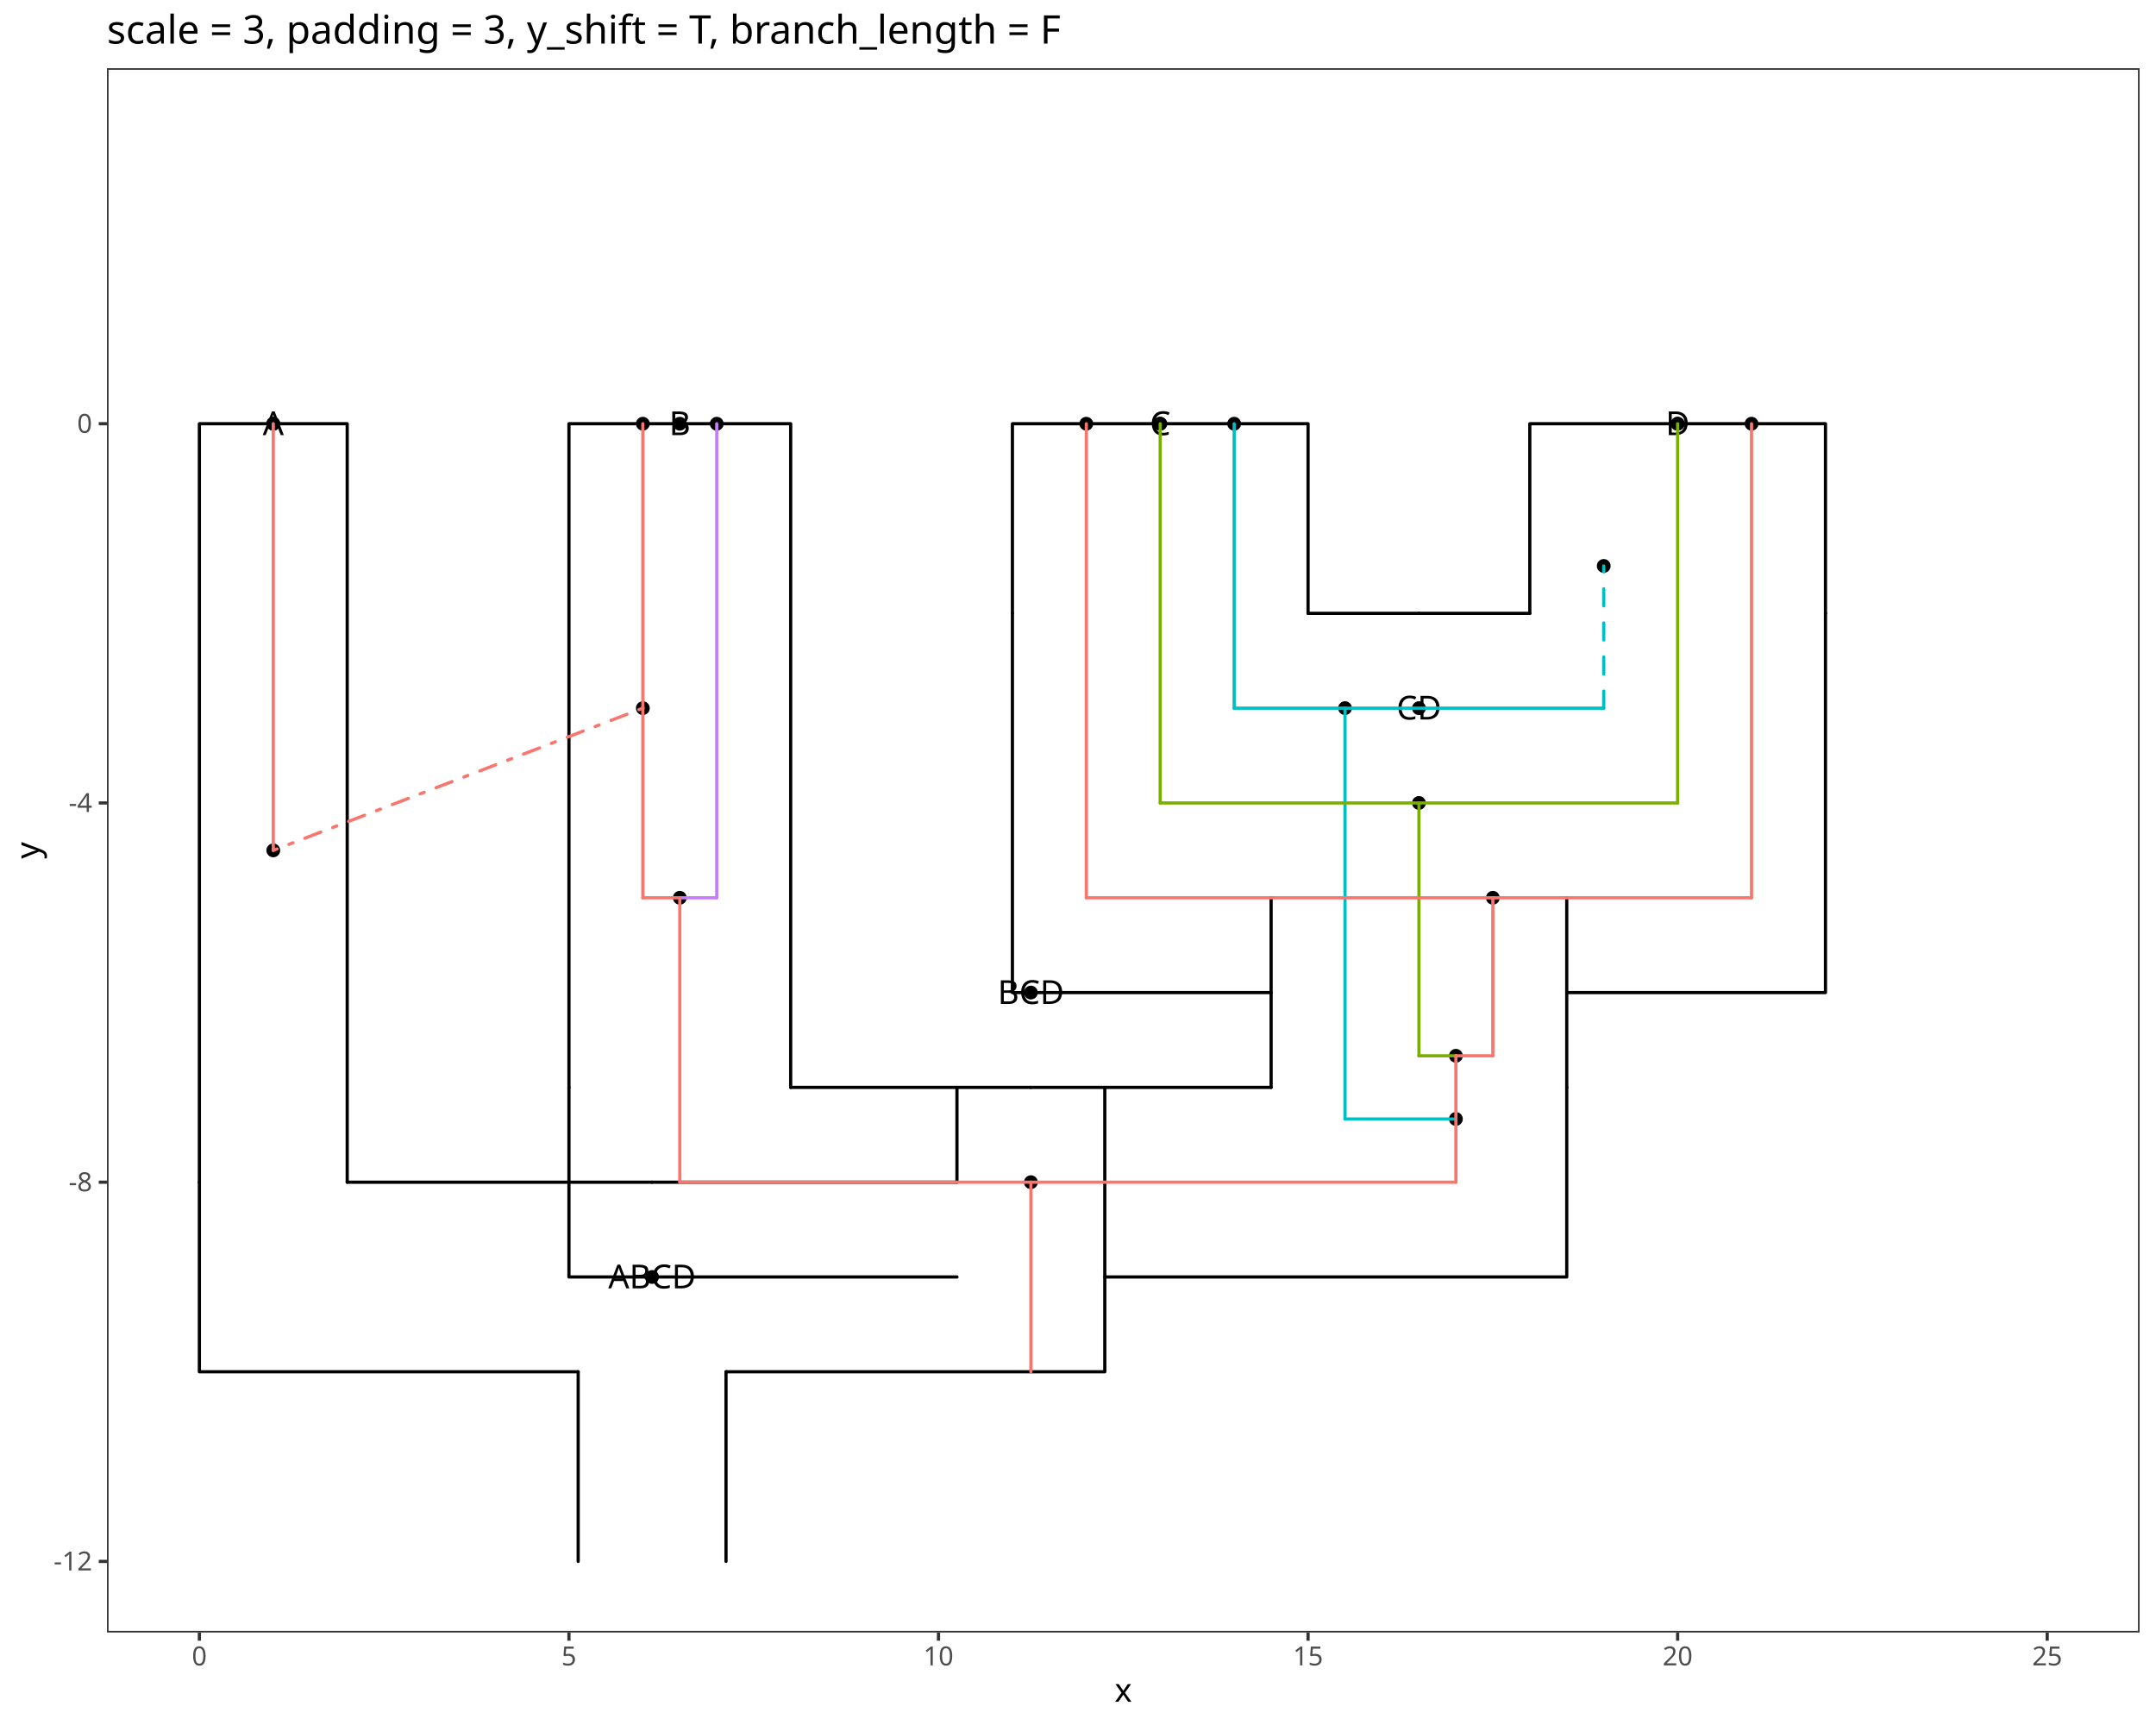
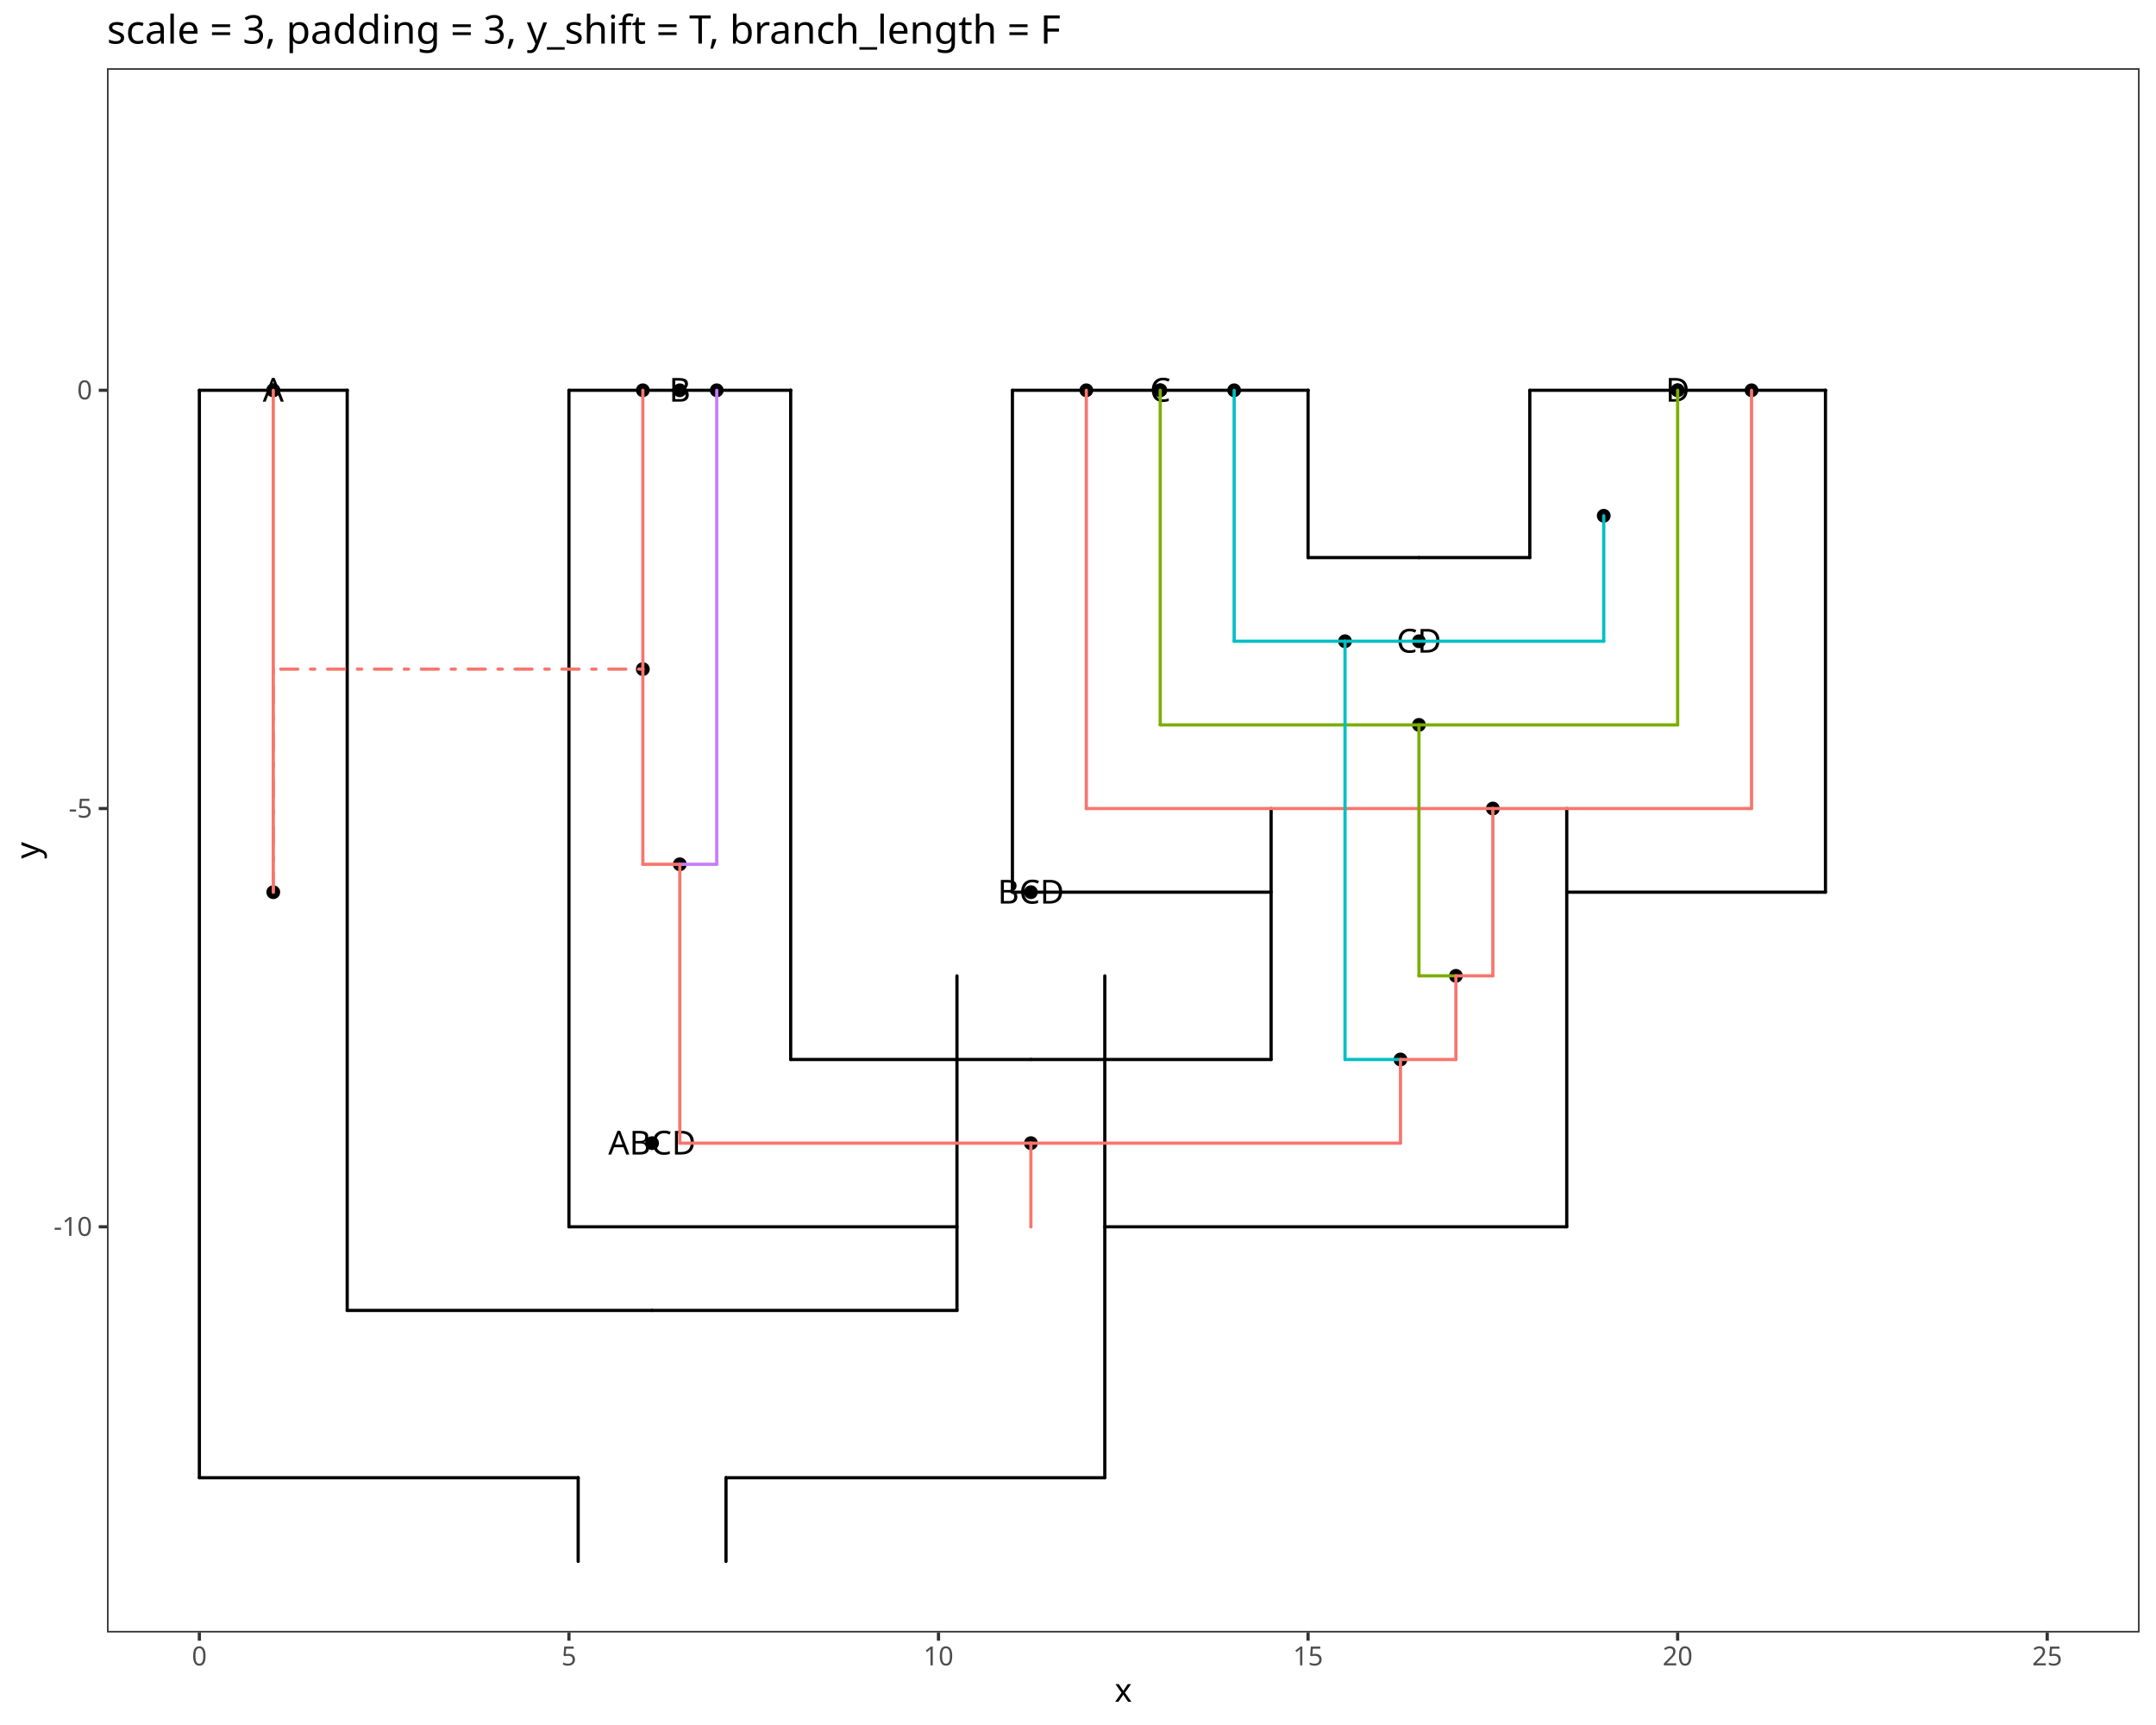
<svg xmlns="http://www.w3.org/2000/svg" class="svglite" data-engine-version="2.0" width="720.00pt" height="576.00pt" viewBox="0 0 720.00 576.00">
  <defs>
    <style type="text/css">
    .svglite line, .svglite polyline, .svglite polygon, .svglite path, .svglite rect, .svglite circle {
      fill: none;
      stroke: #000000;
      stroke-linecap: round;
      stroke-linejoin: round;
      stroke-miterlimit: 10.00;
    }
  </style>
  </defs>
  <rect width="100%" height="100%" style="stroke: none; fill: #FFFFFF;" />
  <defs>
    <clipPath id="cpMC4wMHw3MjAuMDB8MC4wMHw1NzYuMDA=">
      <rect x="0.00" y="0.00" width="720.00" height="576.00" />
    </clipPath>
  </defs>
  <g clip-path="url(#cpMC4wMHw3MjAuMDB8MC4wMHw1NzYuMDA=)">
    <rect x="0.00" y="0.00" width="720.00" height="576.00" style="stroke-width: 1.07; stroke: #FFFFFF; fill: #FFFFFF;" />
  </g>
  <defs>
    <clipPath id="cpMzUuNzJ8NzE0LjUyfDIyLjc4fDU0NS4xMQ==">
      <rect x="35.72" y="22.78" width="678.80" height="522.33" />
    </clipPath>
  </defs>
  <g clip-path="url(#cpMzUuNzJ8NzE0LjUyfDIyLjc4fDU0NS4xMQ==)">
    <rect x="35.72" y="22.78" width="678.80" height="522.33" style="stroke-width: 1.07; stroke: none; fill: #FFFFFF;" />
-     <polyline points="66.58,394.75 66.58,141.49 115.95,141.49 115.95,394.75 " style="stroke-width: 1.07;" />
-     <polyline points="115.95,394.75 217.76,394.75 " style="stroke-width: 1.07;" />
-     <polyline points="217.76,394.75 319.58,394.75 " style="stroke-width: 1.07;" />
-     <polyline points="66.58,394.75 66.58,458.06 193.08,458.06 " style="stroke-width: 1.07;" />
-     <polyline points="242.45,458.06 368.95,458.06 368.95,394.75 " style="stroke-width: 1.07;" />
-     <polyline points="193.08,521.37 193.08,458.06 " style="stroke-width: 1.07;" />
-     <polyline points="242.45,458.06 242.45,521.37 " style="stroke-width: 1.07;" />
-     <polyline points="190.00,363.09 190.00,141.49 264.05,141.49 264.05,363.09 " style="stroke-width: 1.07;" />
-     <polyline points="264.05,363.09 344.27,363.09 " style="stroke-width: 1.07;" />
-     <polyline points="344.27,363.09 424.49,363.09 " style="stroke-width: 1.07;" />
-     <polyline points="190.00,363.09 190.00,426.40 319.58,426.40 " style="stroke-width: 1.07;" />
-     <polyline points="368.95,426.40 523.22,426.40 523.22,363.09 " style="stroke-width: 1.07;" />
-     <polyline points="319.58,394.75 319.58,363.09 " style="stroke-width: 1.07;" />
-     <polyline points="368.95,363.09 368.95,394.75 " style="stroke-width: 1.07;" />
-     <polyline points="338.10,204.81 338.10,141.49 436.83,141.49 436.83,204.81 " style="stroke-width: 1.07;" />
-     <polyline points="436.83,204.81 473.86,204.81 " style="stroke-width: 1.07;" />
-     <polyline points="473.86,204.81 510.88,204.81 " style="stroke-width: 1.07;" />
-     <polyline points="338.10,204.81 338.10,331.43 424.49,331.43 " style="stroke-width: 1.07;" />
-     <polyline points="523.22,331.43 609.62,331.43 609.62,204.81 " style="stroke-width: 1.07;" />
-     <polyline points="424.49,363.09 424.49,299.78 " style="stroke-width: 1.07;" />
-     <polyline points="523.22,299.78 523.22,363.09 " style="stroke-width: 1.07;" />
-     <polyline points="510.88,204.81 510.88,141.49 609.62,141.49 609.62,204.81 " style="stroke-width: 1.07;" />
-     <circle cx="91.26" cy="141.49" r="1.95" style="stroke-width: 0.71; fill: #000000;" />
-     <circle cx="217.76" cy="426.40" r="1.95" style="stroke-width: 0.71; fill: #000000;" />
-     <circle cx="227.02" cy="141.49" r="1.95" style="stroke-width: 0.71; fill: #000000;" />
-     <circle cx="344.27" cy="331.43" r="1.95" style="stroke-width: 0.71; fill: #000000;" />
-     <circle cx="387.46" cy="141.49" r="1.95" style="stroke-width: 0.71; fill: #000000;" />
-     <circle cx="473.86" cy="236.46" r="1.95" style="stroke-width: 0.71; fill: #000000;" />
-     <circle cx="560.25" cy="141.49" r="1.95" style="stroke-width: 0.71; fill: #000000;" />
-     <text x="91.26" y="145.29" text-anchor="middle" style="font-size: 11.04px; font-family: sans;" textLength="7.37px" lengthAdjust="spacingAndGlyphs">A</text>
-     <text x="217.76" y="430.20" text-anchor="middle" style="font-size: 11.04px; font-family: sans;" textLength="30.68px" lengthAdjust="spacingAndGlyphs">ABCD</text>
-     <text x="227.02" y="145.29" text-anchor="middle" style="font-size: 11.04px; font-family: sans;" textLength="7.37px" lengthAdjust="spacingAndGlyphs">B</text>
-     <text x="344.27" y="335.23" text-anchor="middle" style="font-size: 11.04px; font-family: sans;" textLength="23.32px" lengthAdjust="spacingAndGlyphs">BCD</text>
-     <text x="387.46" y="145.29" text-anchor="middle" style="font-size: 11.04px; font-family: sans;" textLength="7.98px" lengthAdjust="spacingAndGlyphs">C</text>
-     <text x="473.86" y="240.26" text-anchor="middle" style="font-size: 11.04px; font-family: sans;" textLength="15.95px" lengthAdjust="spacingAndGlyphs">CD</text>
-     <text x="560.25" y="145.29" text-anchor="middle" style="font-size: 11.04px; font-family: sans;" textLength="7.98px" lengthAdjust="spacingAndGlyphs">D</text>
-     <circle cx="91.26" cy="141.49" r="1.95" style="stroke-width: 0.71; fill: #000000;" />
-     <circle cx="560.25" cy="141.49" r="1.95" style="stroke-width: 0.71; fill: #000000;" />
-     <circle cx="473.86" cy="268.12" r="1.95" style="stroke-width: 0.71; fill: #000000;" />
-     <circle cx="486.20" cy="352.54" r="1.95" style="stroke-width: 0.71; fill: #000000;" />
-     <circle cx="412.15" cy="141.49" r="1.95" style="stroke-width: 0.71; fill: #000000;" />
-     <circle cx="535.57" cy="188.98" r="1.95" style="stroke-width: 0.71; fill: #000000;" />
-     <circle cx="449.17" cy="236.46" r="1.95" style="stroke-width: 0.71; fill: #000000;" />
-     <circle cx="486.20" cy="373.64" r="1.95" style="stroke-width: 0.71; fill: #000000;" />
-     <circle cx="344.27" cy="394.75" r="1.95" style="stroke-width: 0.71; fill: #000000;" />
-     <circle cx="91.26" cy="283.95" r="1.95" style="stroke-width: 0.71; fill: #000000;" />
-     <circle cx="214.68" cy="141.49" r="1.95" style="stroke-width: 0.71; fill: #000000;" />
-     <circle cx="214.68" cy="236.46" r="1.95" style="stroke-width: 0.71; fill: #000000;" />
-     <circle cx="239.36" cy="141.49" r="1.95" style="stroke-width: 0.71; fill: #000000;" />
-     <circle cx="227.02" cy="299.78" r="1.95" style="stroke-width: 0.71; fill: #000000;" />
-     <circle cx="362.78" cy="141.49" r="1.95" style="stroke-width: 0.71; fill: #000000;" />
-     <circle cx="584.93" cy="141.49" r="1.95" style="stroke-width: 0.71; fill: #000000;" />
-     <circle cx="498.54" cy="299.78" r="1.95" style="stroke-width: 0.71; fill: #000000;" />
-     <circle cx="387.46" cy="141.49" r="1.95" style="stroke-width: 0.71; fill: #000000;" />
-     <line x1="91.26" y1="283.95" x2="91.26" y2="283.95" style="stroke-width: 1.07; stroke: #F8766D;" />
-     <line x1="91.26" y1="283.95" x2="91.26" y2="141.49" style="stroke-width: 1.07; stroke: #F8766D;" />
-     <line x1="473.86" y1="268.12" x2="560.25" y2="268.12" style="stroke-width: 1.07; stroke: #7CAE00;" />
-     <line x1="560.25" y1="268.12" x2="560.25" y2="141.49" style="stroke-width: 1.07; stroke: #7CAE00;" />
-     <line x1="486.20" y1="352.54" x2="473.86" y2="352.54" style="stroke-width: 1.07; stroke: #7CAE00;" />
-     <line x1="473.86" y1="352.54" x2="473.86" y2="268.12" style="stroke-width: 1.07; stroke: #7CAE00;" />
-     <line x1="486.20" y1="373.64" x2="486.20" y2="373.64" style="stroke-width: 1.07; stroke: #F8766D;" />
-     <line x1="486.20" y1="373.64" x2="486.20" y2="352.54" style="stroke-width: 1.07; stroke: #F8766D;" />
-     <line x1="449.17" y1="236.46" x2="412.15" y2="236.46" style="stroke-width: 1.07; stroke: #00BFC4;" />
-     <line x1="412.15" y1="236.46" x2="412.15" y2="141.49" style="stroke-width: 1.07; stroke: #00BFC4;" />
-     <line x1="449.17" y1="236.46" x2="535.57" y2="236.46" style="stroke-width: 1.07; stroke: #00BFC4;" />
-     <line x1="535.57" y1="236.46" x2="535.57" y2="188.98" style="stroke-width: 1.07; stroke: #00BFC4; stroke-dasharray: 5.69,5.69;" />
-     <line x1="486.20" y1="373.64" x2="449.17" y2="373.64" style="stroke-width: 1.07; stroke: #00BFC4;" />
-     <line x1="449.17" y1="373.64" x2="449.17" y2="236.46" style="stroke-width: 1.07; stroke: #00BFC4;" />
-     <line x1="344.27" y1="394.75" x2="486.20" y2="394.75" style="stroke-width: 1.07; stroke: #F8766D;" />
-     <line x1="486.20" y1="394.75" x2="486.20" y2="373.64" style="stroke-width: 1.07; stroke: #F8766D;" />
-     <line x1="344.27" y1="458.06" x2="344.27" y2="394.75" style="stroke-width: 1.07; stroke: #F8766D;" />
-     <line x1="214.68" y1="236.46" x2="91.26" y2="283.95" style="stroke-width: 1.07; stroke: #F8766D; stroke-dasharray: 1.42,4.27,5.69,4.27;" />
-     <line x1="214.68" y1="236.46" x2="214.68" y2="236.46" style="stroke-width: 1.07; stroke: #F8766D;" />
-     <line x1="214.68" y1="236.46" x2="214.68" y2="141.49" style="stroke-width: 1.07; stroke: #F8766D;" />
-     <line x1="227.02" y1="299.78" x2="214.68" y2="299.78" style="stroke-width: 1.07; stroke: #F8766D;" />
-     <line x1="214.68" y1="299.78" x2="214.68" y2="236.46" style="stroke-width: 1.07; stroke: #F8766D;" />
-     <line x1="227.02" y1="299.78" x2="239.36" y2="299.78" style="stroke-width: 1.07; stroke: #C77CFF;" />
-     <line x1="239.36" y1="299.78" x2="239.36" y2="141.49" style="stroke-width: 1.07; stroke: #C77CFF;" />
-     <line x1="344.27" y1="394.75" x2="227.02" y2="394.75" style="stroke-width: 1.07; stroke: #F8766D;" />
-     <line x1="227.02" y1="394.75" x2="227.02" y2="299.78" style="stroke-width: 1.07; stroke: #F8766D;" />
-     <line x1="498.54" y1="299.78" x2="362.78" y2="299.78" style="stroke-width: 1.07; stroke: #F8766D;" />
-     <line x1="362.78" y1="299.78" x2="362.78" y2="141.49" style="stroke-width: 1.07; stroke: #F8766D;" />
-     <line x1="498.54" y1="299.78" x2="584.93" y2="299.78" style="stroke-width: 1.07; stroke: #F8766D;" />
-     <line x1="584.93" y1="299.78" x2="584.93" y2="141.49" style="stroke-width: 1.07; stroke: #F8766D;" />
-     <line x1="486.20" y1="352.54" x2="498.54" y2="352.54" style="stroke-width: 1.07; stroke: #F8766D;" />
-     <line x1="498.54" y1="352.54" x2="498.54" y2="299.78" style="stroke-width: 1.07; stroke: #F8766D;" />
-     <line x1="473.86" y1="268.12" x2="387.46" y2="268.12" style="stroke-width: 1.07; stroke: #7CAE00;" />
-     <line x1="387.46" y1="268.12" x2="387.46" y2="141.49" style="stroke-width: 1.07; stroke: #7CAE00;" />
+     <line x1="193.08" y1="493.44" x2="66.58" y2="493.44" style="stroke-width: 1.07;" />
+     <line x1="217.76" y1="437.57" x2="115.95" y2="437.57" style="stroke-width: 1.07;" />
+     <line x1="66.58" y1="130.32" x2="115.95" y2="130.32" style="stroke-width: 1.07;" />
+     <line x1="193.08" y1="493.44" x2="193.08" y2="493.44" style="stroke-width: 1.07;" />
+     <line x1="242.45" y1="493.44" x2="242.45" y2="493.44" style="stroke-width: 1.07;" />
+     <line x1="319.58" y1="409.64" x2="190.00" y2="409.64" style="stroke-width: 1.07;" />
+     <line x1="344.27" y1="353.78" x2="264.05" y2="353.78" style="stroke-width: 1.07;" />
+     <line x1="190.00" y1="130.32" x2="264.05" y2="130.32" style="stroke-width: 1.07;" />
+     <line x1="242.45" y1="493.44" x2="368.95" y2="493.44" style="stroke-width: 1.07;" />
+     <line x1="217.76" y1="437.57" x2="319.58" y2="437.57" style="stroke-width: 1.07;" />
+     <line x1="424.49" y1="297.91" x2="338.10" y2="297.91" style="stroke-width: 1.07;" />
+     <line x1="473.86" y1="186.19" x2="436.83" y2="186.19" style="stroke-width: 1.07;" />
+     <line x1="338.10" y1="130.32" x2="436.83" y2="130.32" style="stroke-width: 1.07;" />
+     <line x1="368.95" y1="409.64" x2="523.22" y2="409.64" style="stroke-width: 1.07;" />
+     <line x1="344.27" y1="353.78" x2="424.49" y2="353.78" style="stroke-width: 1.07;" />
+     <line x1="523.22" y1="297.91" x2="609.62" y2="297.91" style="stroke-width: 1.07;" />
+     <line x1="473.86" y1="186.19" x2="510.88" y2="186.19" style="stroke-width: 1.07;" />
+     <line x1="510.88" y1="130.32" x2="609.62" y2="130.32" style="stroke-width: 1.07;" />
+     <line x1="66.58" y1="493.44" x2="66.58" y2="130.32" style="stroke-width: 1.07;" />
+     <line x1="115.95" y1="437.57" x2="115.95" y2="130.32" style="stroke-width: 1.07;" />
+     <line x1="115.95" y1="130.32" x2="115.95" y2="130.32" style="stroke-width: 1.07;" />
+     <line x1="193.08" y1="493.44" x2="193.08" y2="521.37" style="stroke-width: 1.07;" />
+     <line x1="242.45" y1="493.44" x2="242.45" y2="521.37" style="stroke-width: 1.07;" />
+     <line x1="190.00" y1="409.64" x2="190.00" y2="130.32" style="stroke-width: 1.07;" />
+     <line x1="264.05" y1="353.78" x2="264.05" y2="130.32" style="stroke-width: 1.07;" />
+     <line x1="264.05" y1="130.32" x2="264.05" y2="130.32" style="stroke-width: 1.07;" />
+     <line x1="368.95" y1="493.44" x2="368.95" y2="325.85" style="stroke-width: 1.07;" />
+     <line x1="319.58" y1="437.57" x2="319.58" y2="325.85" style="stroke-width: 1.07;" />
+     <line x1="338.10" y1="297.91" x2="338.10" y2="130.32" style="stroke-width: 1.07;" />
+     <line x1="436.83" y1="186.19" x2="436.83" y2="130.32" style="stroke-width: 1.07;" />
+     <line x1="436.83" y1="130.32" x2="436.83" y2="130.32" style="stroke-width: 1.07;" />
+     <line x1="523.22" y1="409.64" x2="523.22" y2="269.98" style="stroke-width: 1.07;" />
+     <line x1="424.49" y1="353.78" x2="424.49" y2="269.98" style="stroke-width: 1.07;" />
+     <line x1="609.62" y1="297.91" x2="609.62" y2="130.32" style="stroke-width: 1.07;" />
+     <line x1="510.88" y1="186.19" x2="510.88" y2="130.32" style="stroke-width: 1.07;" />
+     <line x1="609.62" y1="130.32" x2="609.62" y2="130.32" style="stroke-width: 1.07;" />
+     <circle cx="91.26" cy="130.32" r="1.95" style="stroke-width: 0.71; fill: #000000;" />
+     <circle cx="217.76" cy="381.71" r="1.95" style="stroke-width: 0.71; fill: #000000;" />
+     <circle cx="227.02" cy="130.32" r="1.95" style="stroke-width: 0.71; fill: #000000;" />
+     <circle cx="344.27" cy="297.91" r="1.95" style="stroke-width: 0.71; fill: #000000;" />
+     <circle cx="387.46" cy="130.32" r="1.95" style="stroke-width: 0.71; fill: #000000;" />
+     <circle cx="473.86" cy="214.12" r="1.95" style="stroke-width: 0.71; fill: #000000;" />
+     <circle cx="560.25" cy="130.32" r="1.95" style="stroke-width: 0.71; fill: #000000;" />
+     <text x="91.26" y="134.12" text-anchor="middle" style="font-size: 11.04px; font-family: sans;" textLength="7.37px" lengthAdjust="spacingAndGlyphs">A</text>
+     <text x="217.76" y="385.51" text-anchor="middle" style="font-size: 11.04px; font-family: sans;" textLength="30.68px" lengthAdjust="spacingAndGlyphs">ABCD</text>
+     <text x="227.02" y="134.12" text-anchor="middle" style="font-size: 11.04px; font-family: sans;" textLength="7.37px" lengthAdjust="spacingAndGlyphs">B</text>
+     <text x="344.27" y="301.71" text-anchor="middle" style="font-size: 11.04px; font-family: sans;" textLength="23.32px" lengthAdjust="spacingAndGlyphs">BCD</text>
+     <text x="387.46" y="134.12" text-anchor="middle" style="font-size: 11.04px; font-family: sans;" textLength="7.98px" lengthAdjust="spacingAndGlyphs">C</text>
+     <text x="473.86" y="217.92" text-anchor="middle" style="font-size: 11.04px; font-family: sans;" textLength="15.95px" lengthAdjust="spacingAndGlyphs">CD</text>
+     <text x="560.25" y="134.12" text-anchor="middle" style="font-size: 11.04px; font-family: sans;" textLength="7.98px" lengthAdjust="spacingAndGlyphs">D</text>
+     <circle cx="91.26" cy="130.32" r="1.95" style="stroke-width: 0.71; fill: #000000;" />
+     <circle cx="560.25" cy="130.32" r="1.95" style="stroke-width: 0.71; fill: #000000;" />
+     <circle cx="473.86" cy="242.05" r="1.95" style="stroke-width: 0.71; fill: #000000;" />
+     <circle cx="486.20" cy="325.85" r="1.95" style="stroke-width: 0.71; fill: #000000;" />
+     <circle cx="412.15" cy="130.32" r="1.95" style="stroke-width: 0.71; fill: #000000;" />
+     <circle cx="535.57" cy="172.22" r="1.95" style="stroke-width: 0.71; fill: #000000;" />
+     <circle cx="449.17" cy="214.12" r="1.95" style="stroke-width: 0.71; fill: #000000;" />
+     <circle cx="467.69" cy="353.78" r="1.95" style="stroke-width: 0.71; fill: #000000;" />
+     <circle cx="344.27" cy="381.71" r="1.95" style="stroke-width: 0.71; fill: #000000;" />
+     <circle cx="91.26" cy="297.91" r="1.95" style="stroke-width: 0.71; fill: #000000;" />
+     <circle cx="214.68" cy="130.32" r="1.95" style="stroke-width: 0.71; fill: #000000;" />
+     <circle cx="214.68" cy="223.43" r="1.95" style="stroke-width: 0.71; fill: #000000;" />
+     <circle cx="239.36" cy="130.32" r="1.95" style="stroke-width: 0.71; fill: #000000;" />
+     <circle cx="227.02" cy="288.60" r="1.95" style="stroke-width: 0.71; fill: #000000;" />
+     <circle cx="362.78" cy="130.32" r="1.95" style="stroke-width: 0.71; fill: #000000;" />
+     <circle cx="584.93" cy="130.32" r="1.95" style="stroke-width: 0.71; fill: #000000;" />
+     <circle cx="498.54" cy="269.98" r="1.95" style="stroke-width: 0.71; fill: #000000;" />
+     <circle cx="387.46" cy="130.32" r="1.95" style="stroke-width: 0.71; fill: #000000;" />
+     <line x1="91.26" y1="297.91" x2="91.26" y2="297.91" style="stroke-width: 1.07; stroke: #F8766D;" />
+     <line x1="473.86" y1="242.05" x2="560.25" y2="242.05" style="stroke-width: 1.07; stroke: #7CAE00;" />
+     <line x1="486.20" y1="325.85" x2="473.86" y2="325.85" style="stroke-width: 1.07; stroke: #7CAE00;" />
+     <line x1="467.69" y1="353.78" x2="486.20" y2="353.78" style="stroke-width: 1.07; stroke: #F8766D;" />
+     <line x1="449.17" y1="214.12" x2="412.15" y2="214.12" style="stroke-width: 1.07; stroke: #00BFC4;" />
+     <line x1="449.17" y1="214.12" x2="535.57" y2="214.12" style="stroke-width: 1.07; stroke: #00BFC4;" />
+     <line x1="467.69" y1="353.78" x2="449.17" y2="353.78" style="stroke-width: 1.07; stroke: #00BFC4;" />
+     <line x1="344.27" y1="381.71" x2="467.69" y2="381.71" style="stroke-width: 1.07; stroke: #F8766D;" />
+     <line x1="344.27" y1="409.64" x2="344.27" y2="409.64" style="stroke-width: 1.07; stroke: #F8766D;" />
+     <line x1="214.68" y1="223.43" x2="91.26" y2="223.43" style="stroke-width: 1.07; stroke: #F8766D; stroke-dasharray: 1.42,4.27,5.69,4.27;" />
+     <line x1="214.68" y1="223.43" x2="214.68" y2="223.43" style="stroke-width: 1.07; stroke: #F8766D;" />
+     <line x1="227.02" y1="288.60" x2="214.68" y2="288.60" style="stroke-width: 1.07; stroke: #F8766D;" />
+     <line x1="227.02" y1="288.60" x2="239.36" y2="288.60" style="stroke-width: 1.07; stroke: #C77CFF;" />
+     <line x1="344.27" y1="381.71" x2="227.02" y2="381.71" style="stroke-width: 1.07; stroke: #F8766D;" />
+     <line x1="498.54" y1="269.98" x2="362.78" y2="269.98" style="stroke-width: 1.07; stroke: #F8766D;" />
+     <line x1="498.54" y1="269.98" x2="584.93" y2="269.98" style="stroke-width: 1.07; stroke: #F8766D;" />
+     <line x1="486.20" y1="325.85" x2="498.54" y2="325.85" style="stroke-width: 1.07; stroke: #F8766D;" />
+     <line x1="473.86" y1="242.05" x2="387.46" y2="242.05" style="stroke-width: 1.07; stroke: #7CAE00;" />
+     <line x1="91.26" y1="297.91" x2="91.26" y2="130.32" style="stroke-width: 1.07; stroke: #F8766D;" />
+     <line x1="560.25" y1="242.05" x2="560.25" y2="130.32" style="stroke-width: 1.07; stroke: #7CAE00;" />
+     <line x1="473.86" y1="325.85" x2="473.86" y2="242.05" style="stroke-width: 1.07; stroke: #7CAE00;" />
+     <line x1="486.20" y1="353.78" x2="486.20" y2="325.85" style="stroke-width: 1.07; stroke: #F8766D;" />
+     <line x1="412.15" y1="214.12" x2="412.15" y2="130.32" style="stroke-width: 1.07; stroke: #00BFC4;" />
+     <line x1="535.57" y1="214.12" x2="535.57" y2="172.22" style="stroke-width: 1.07; stroke: #00BFC4;" />
+     <line x1="449.17" y1="353.78" x2="449.17" y2="214.12" style="stroke-width: 1.07; stroke: #00BFC4;" />
+     <line x1="467.69" y1="381.71" x2="467.69" y2="353.78" style="stroke-width: 1.07; stroke: #F8766D;" />
+     <line x1="344.27" y1="409.64" x2="344.27" y2="381.71" style="stroke-width: 1.07; stroke: #F8766D;" />
+     <line x1="91.26" y1="223.43" x2="91.26" y2="297.91" style="stroke-width: 1.07; stroke: #F8766D; stroke-dasharray: 1.42,4.27,5.69,4.27;" />
+     <line x1="214.68" y1="223.43" x2="214.68" y2="130.32" style="stroke-width: 1.07; stroke: #F8766D;" />
+     <line x1="214.68" y1="288.60" x2="214.68" y2="223.43" style="stroke-width: 1.07; stroke: #F8766D;" />
+     <line x1="239.36" y1="288.60" x2="239.36" y2="130.32" style="stroke-width: 1.07; stroke: #C77CFF;" />
+     <line x1="227.02" y1="381.71" x2="227.02" y2="288.60" style="stroke-width: 1.07; stroke: #F8766D;" />
+     <line x1="362.78" y1="269.98" x2="362.78" y2="130.32" style="stroke-width: 1.07; stroke: #F8766D;" />
+     <line x1="584.93" y1="269.98" x2="584.93" y2="130.32" style="stroke-width: 1.07; stroke: #F8766D;" />
+     <line x1="498.54" y1="325.85" x2="498.54" y2="269.98" style="stroke-width: 1.07; stroke: #F8766D;" />
+     <line x1="387.46" y1="242.05" x2="387.46" y2="130.32" style="stroke-width: 1.07; stroke: #7CAE00;" />
    <circle cx="683.67" cy="46.53" r="1.95" style="stroke-width: 0.71; stroke: none;" />
-     <circle cx="217.76" cy="521.37" r="1.95" style="stroke-width: 0.71; stroke: none;" />
+     <circle cx="217.76" cy="465.51" r="1.95" style="stroke-width: 0.71; stroke: none;" />
    <rect x="35.72" y="22.78" width="678.80" height="522.33" style="stroke-width: 1.07; stroke: #333333;" />
  </g>
  <g clip-path="url(#cpMC4wMHw3MjAuMDB8MC4wMHw1NzYuMDA=)">
-     <text x="30.79" y="524.40" text-anchor="end" style="font-size: 8.80px; fill: #4D4D4D; font-family: sans;" textLength="12.72px" lengthAdjust="spacingAndGlyphs">-12</text>
-     <text x="30.79" y="397.77" text-anchor="end" style="font-size: 8.80px; fill: #4D4D4D; font-family: sans;" textLength="7.82px" lengthAdjust="spacingAndGlyphs">-8</text>
-     <text x="30.79" y="271.15" text-anchor="end" style="font-size: 8.80px; fill: #4D4D4D; font-family: sans;" textLength="7.82px" lengthAdjust="spacingAndGlyphs">-4</text>
-     <text x="30.79" y="144.52" text-anchor="end" style="font-size: 8.80px; fill: #4D4D4D; font-family: sans;" textLength="4.89px" lengthAdjust="spacingAndGlyphs">0</text>
-     <polyline points="32.98,521.37 35.72,521.37 " style="stroke-width: 1.07; stroke: #333333; stroke-linecap: butt;" />
-     <polyline points="32.98,394.75 35.72,394.75 " style="stroke-width: 1.07; stroke: #333333; stroke-linecap: butt;" />
-     <polyline points="32.98,268.12 35.72,268.12 " style="stroke-width: 1.07; stroke: #333333; stroke-linecap: butt;" />
-     <polyline points="32.98,141.49 35.72,141.49 " style="stroke-width: 1.07; stroke: #333333; stroke-linecap: butt;" />
+     <text x="30.79" y="412.67" text-anchor="end" style="font-size: 8.80px; fill: #4D4D4D; font-family: sans;" textLength="12.72px" lengthAdjust="spacingAndGlyphs">-10</text>
+     <text x="30.79" y="273.01" text-anchor="end" style="font-size: 8.80px; fill: #4D4D4D; font-family: sans;" textLength="7.82px" lengthAdjust="spacingAndGlyphs">-5</text>
+     <text x="30.79" y="133.35" text-anchor="end" style="font-size: 8.80px; fill: #4D4D4D; font-family: sans;" textLength="4.89px" lengthAdjust="spacingAndGlyphs">0</text>
+     <polyline points="32.98,409.64 35.72,409.64 " style="stroke-width: 1.07; stroke: #333333; stroke-linecap: butt;" />
+     <polyline points="32.98,269.98 35.72,269.98 " style="stroke-width: 1.07; stroke: #333333; stroke-linecap: butt;" />
+     <polyline points="32.98,130.32 35.72,130.32 " style="stroke-width: 1.07; stroke: #333333; stroke-linecap: butt;" />
    <polyline points="66.58,547.85 66.58,545.11 " style="stroke-width: 1.07; stroke: #333333; stroke-linecap: butt;" />
    <polyline points="190.00,547.85 190.00,545.11 " style="stroke-width: 1.07; stroke: #333333; stroke-linecap: butt;" />
    <polyline points="313.41,547.85 313.41,545.11 " style="stroke-width: 1.07; stroke: #333333; stroke-linecap: butt;" />
    <polyline points="436.83,547.85 436.83,545.11 " style="stroke-width: 1.07; stroke: #333333; stroke-linecap: butt;" />
    <polyline points="560.25,547.85 560.25,545.11 " style="stroke-width: 1.07; stroke: #333333; stroke-linecap: butt;" />
    <polyline points="683.67,547.85 683.67,545.11 " style="stroke-width: 1.07; stroke: #333333; stroke-linecap: butt;" />
    <text x="66.58" y="556.10" text-anchor="middle" style="font-size: 8.80px; fill: #4D4D4D; font-family: sans;" textLength="4.89px" lengthAdjust="spacingAndGlyphs">0</text>
    <text x="190.00" y="556.10" text-anchor="middle" style="font-size: 8.80px; fill: #4D4D4D; font-family: sans;" textLength="4.89px" lengthAdjust="spacingAndGlyphs">5</text>
    <text x="313.41" y="556.10" text-anchor="middle" style="font-size: 8.80px; fill: #4D4D4D; font-family: sans;" textLength="9.79px" lengthAdjust="spacingAndGlyphs">10</text>
    <text x="436.83" y="556.10" text-anchor="middle" style="font-size: 8.80px; fill: #4D4D4D; font-family: sans;" textLength="9.79px" lengthAdjust="spacingAndGlyphs">15</text>
    <text x="560.25" y="556.10" text-anchor="middle" style="font-size: 8.80px; fill: #4D4D4D; font-family: sans;" textLength="9.79px" lengthAdjust="spacingAndGlyphs">20</text>
    <text x="683.67" y="556.10" text-anchor="middle" style="font-size: 8.80px; fill: #4D4D4D; font-family: sans;" textLength="9.79px" lengthAdjust="spacingAndGlyphs">25</text>
    <text x="375.12" y="568.24" text-anchor="middle" style="font-size: 11.00px; font-family: sans;" textLength="5.50px" lengthAdjust="spacingAndGlyphs">x</text>
    <text transform="translate(13.05,283.95) rotate(-90)" text-anchor="middle" style="font-size: 11.00px; font-family: sans;" textLength="5.50px" lengthAdjust="spacingAndGlyphs">y</text>
    <text x="35.72" y="14.56" style="font-size: 13.20px; font-family: sans;" textLength="312.64px" lengthAdjust="spacingAndGlyphs">scale = 3, padding = 3, y_shift = T, branch_length = F</text>
  </g>
</svg>
